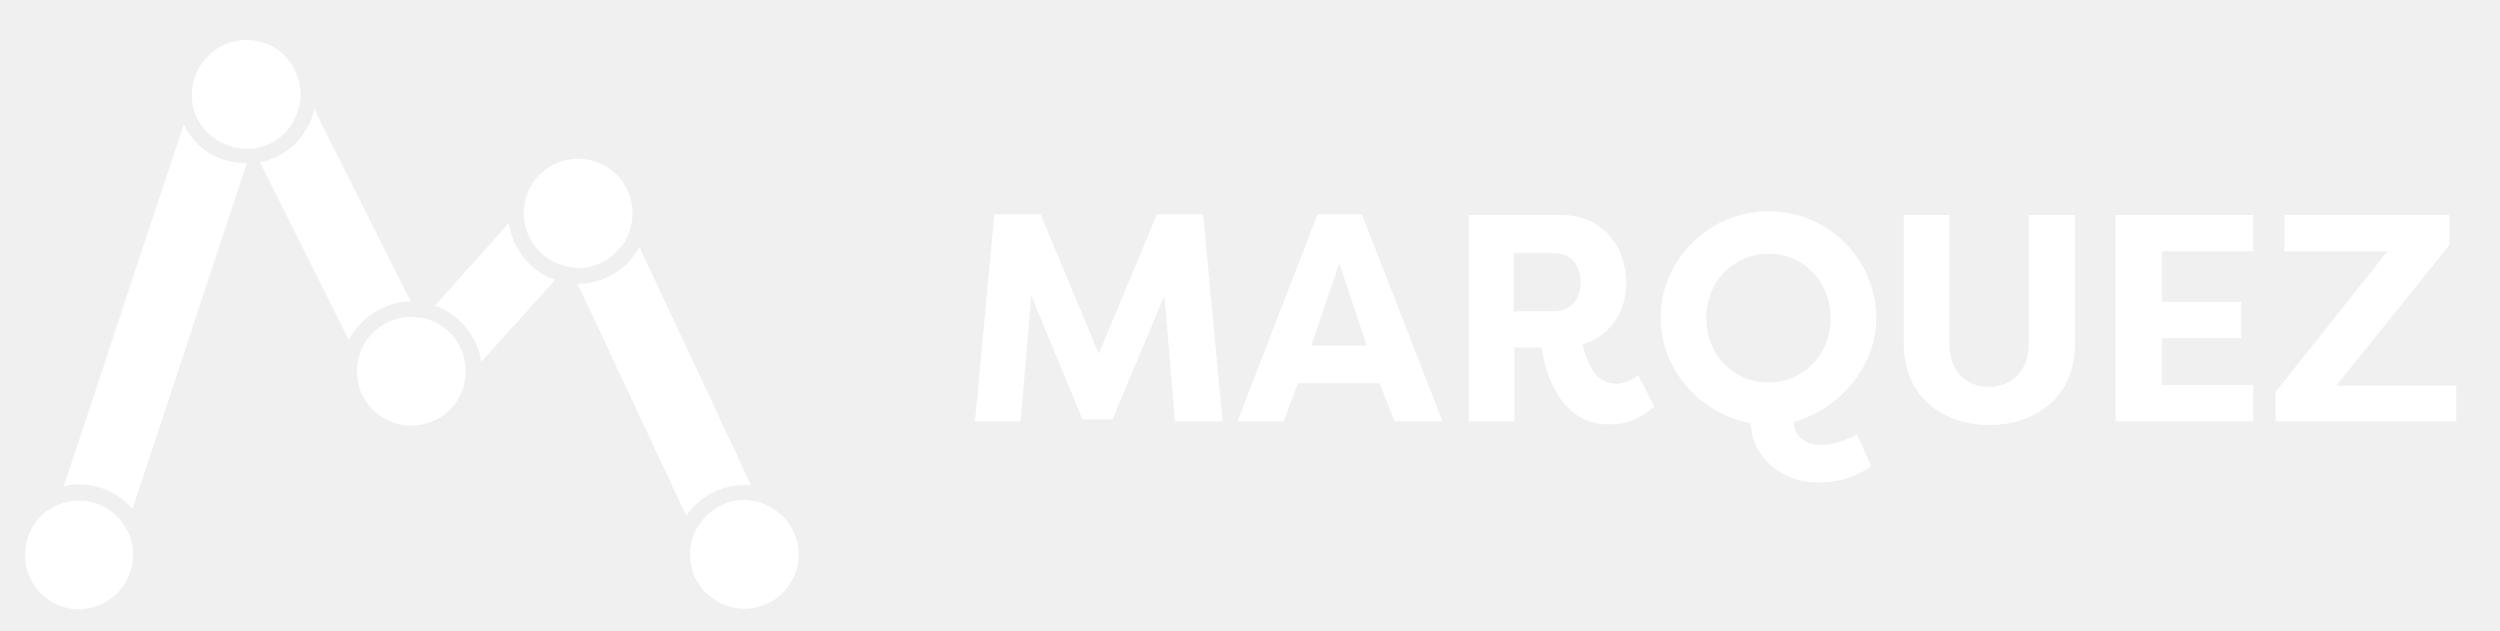
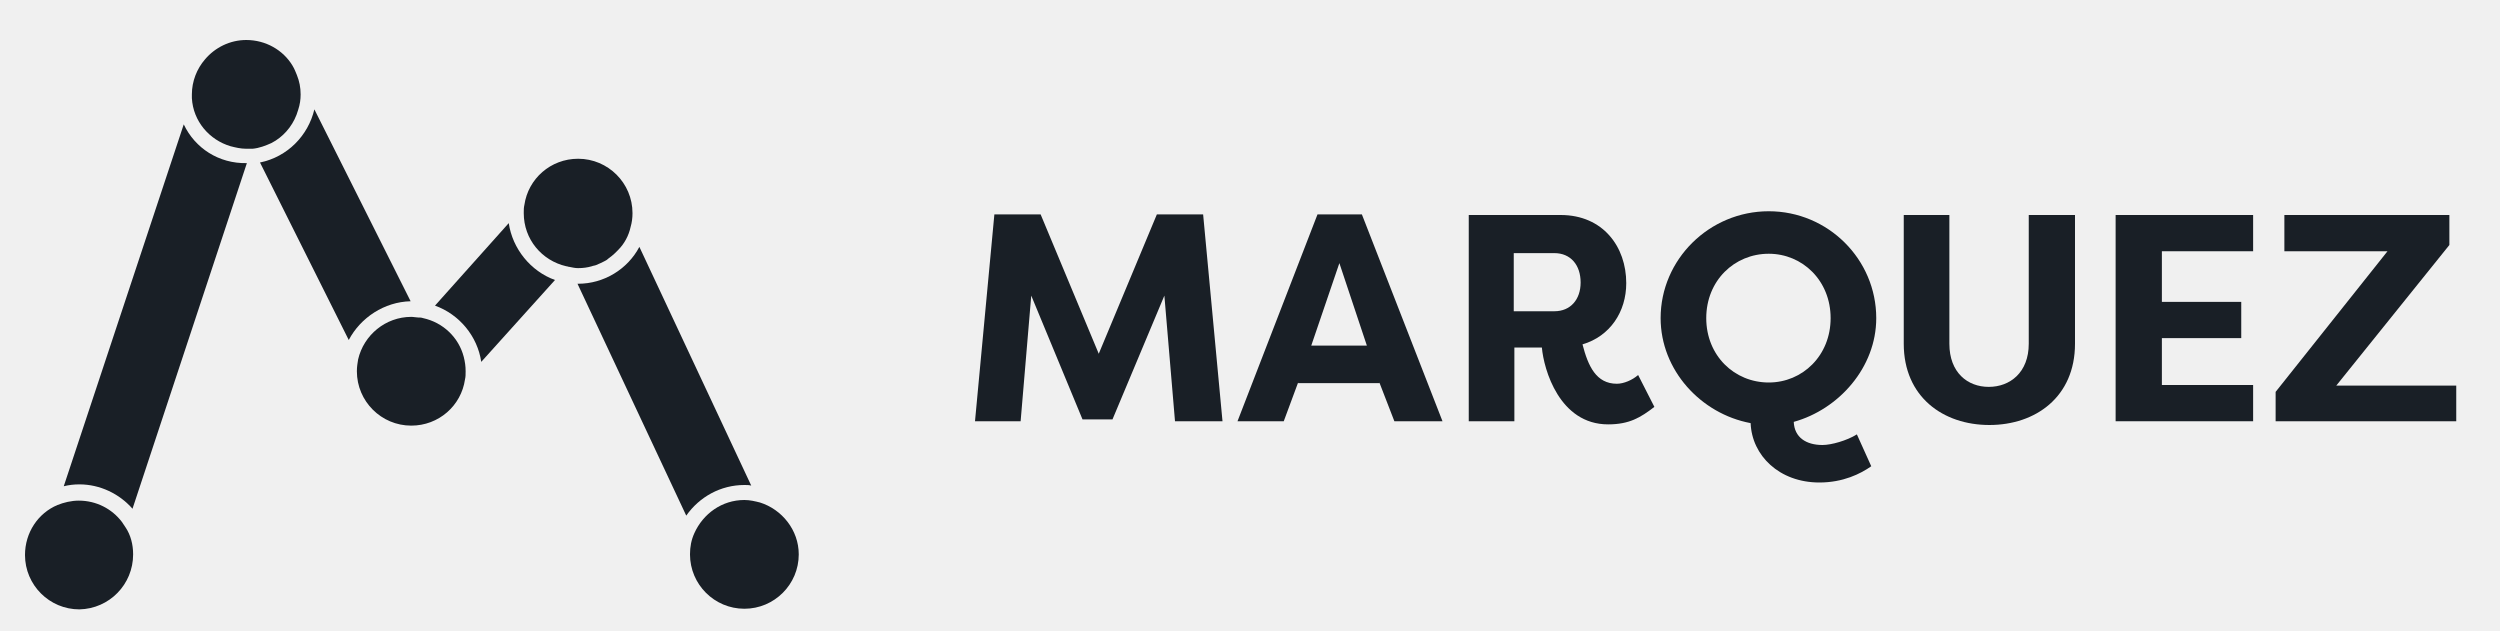
<svg xmlns="http://www.w3.org/2000/svg" version="1.1" id="Layer_1" x="0px" y="0px" viewBox="0 0 400 100.8" style="enable-background:new 0 0 400 100.8;" xml:space="preserve">
  <style type="text/css">
- 	.st0{fill:#FFFFFF;}
- 	.st1{opacity:0.15;fill:#FFFFFF;}
- 	.st2{fill:#00C5DB;}
+ 	
+ 	.st0{fill:#191f26;}
+ 	.st1{opacity:0.15;fill:#191f26;}
+ 	.st2{fill:#409eff;}
	.st3{opacity:0.1;}
- 	.st4{fill:#E6E6E6;}
- 	.st5{fill:#53585A;}
+ 	.st4{fill:#53585A;}
+ 	.st5{fill:#E6E6E6;}
</style>
  <g>
    <path class="st0" d="M173.2,67.1L165,47.3l-1.7,20.1h-7.3l3.1-33.1h7.4l9.3,22.3l9.3-22.3h7.4l3.1,33.1H188l-1.7-20.1L178,67.1   H173.2z" />
    <path class="st0" d="M198,67.4l12.8-33.1h7.1l12.9,33.1h-7.7l-2.4-6.2v0.1h-13v-0.1l-2.3,6.2H198z M209.8,55.3h8.9l-4.4-13.2   L209.8,55.3z" />
    <path class="st0" d="M253.2,55.1c0.9,3.5,2.2,6.3,5.5,6.3c1.1,0,2.5-0.6,3.4-1.4l2.6,5.1c-2.2,1.7-4,2.8-7.4,2.8   c-7.8,0-10.3-8.8-10.6-12.3h-4.4v11.8H235V34.4h14.7c6.8,0,10.5,5.1,10.5,10.9C260.2,49.9,257.6,53.8,253.2,55.1z M248.7,49.8   c2.6,0,4.2-1.9,4.2-4.6c0-2.8-1.6-4.7-4.2-4.7h-6.5v9.3H248.7z" />
    <path class="st0" d="M299.4,74.6c-1.7,1.2-4.5,2.6-8.3,2.6c-6.4,0-10.8-4.3-11-9.5c-8-1.5-14.4-8.5-14.4-16.8   c0-9.4,7.8-17.1,17.3-17.1c9.5,0,17.2,7.7,17.2,17.1c0,7.9-6,14.6-13.2,16.6c0.1,2.5,2,3.7,4.6,3.7c1.4,0,3.9-0.7,5.5-1.7   L299.4,74.6z M283,61.2c5.4,0,9.9-4.3,9.9-10.3s-4.5-10.3-9.9-10.3c-5.5,0-10,4.3-10,10.3S277.5,61.2,283,61.2z" />
    <path class="st0" d="M332,34.4v20.6c0,8.5-6.3,13-13.7,13c-7.4,0-13.7-4.5-13.7-13V34.4h7.3v20.6c0,4.6,2.9,6.9,6.3,6.9   c3.4,0,6.4-2.3,6.4-6.9V34.4H332z" />
    <path class="st0" d="M338.5,67.4V34.4h22v5.8h-14.6v8.1h12.7v5.8h-12.7v7.5h14.6v5.8H338.5z" />
    <path class="st0" d="M393,67.4h-28.9v-4.7L382,40.2h-16.5v-5.8h26.4v4.8l-18.1,22.5H393V67.4z" />
  </g>
  <g>
    <g>
      <path class="st0" d="M65.7,48.2L50.3,17.5c-1,4.2-4.3,7.6-8.7,8.5l14.2,28.4C57.7,50.8,61.5,48.3,65.7,48.2z" />
      <path class="st0" d="M119.1,77.6c0.4,0,0.8,0,1.1,0.1l-17.9-38.2c-1.9,3.6-5.7,5.9-9.8,5.9c0,0-0.1,0-0.1,0l17.4,37.1    C111.9,79.5,115.3,77.6,119.1,77.6z" />
      <path class="st0" d="M81.4,35.7L69.6,48.9c3.9,1.4,6.8,4.9,7.4,9l11.8-13.1C84.9,43.4,82,39.8,81.4,35.7z" />
      <path class="st0" d="M29.4,19.9L10.2,77.8c0.8-0.2,1.6-0.3,2.5-0.3c3.3,0,6.4,1.5,8.5,3.9l18.3-55.3C35,26.2,31.2,23.7,29.4,19.9z    " />
      <path class="st0" d="M21.3,88.7c0-1.6-0.4-3.1-1.2-4.3c-0.2-0.3-0.4-0.6-0.6-0.9c-1.6-2.1-4.1-3.4-6.9-3.4c-1.2,0-2.4,0.3-3.4,0.7    c-3.1,1.3-5.2,4.4-5.2,8c0,4.8,3.9,8.7,8.7,8.7C17.5,97.4,21.3,93.5,21.3,88.7z" />
      <path class="st0" d="M48.1,15.1c0-1.1-0.2-2.1-0.6-3.1c-0.2-0.5-0.4-1-0.7-1.5c-1.5-2.5-4.3-4.1-7.4-4.1c-2.6,0-5,1.2-6.6,3.1    c-1.3,1.5-2.1,3.5-2.1,5.6c0,0.2,0,0.4,0,0.6c0.2,3.7,2.8,6.7,6.2,7.7c0.8,0.2,1.6,0.4,2.5,0.4c0.3,0,0.6,0,0.8,0    c0.1,0,0.2,0,0.2,0c1.1-0.1,2.1-0.5,3-0.9c0.2-0.1,0.5-0.3,0.7-0.4c1.7-1.1,3-2.8,3.6-4.9C48,16.7,48.1,15.9,48.1,15.1z" />
      <path class="st0" d="M67.7,50.9c-0.3-0.1-0.5-0.1-0.8-0.1c-0.3,0-0.7-0.1-1.1-0.1c-4.1,0-7.6,2.9-8.5,6.8    c-0.1,0.6-0.2,1.2-0.2,1.9c0,4.8,3.9,8.7,8.7,8.7c4.4,0,8-3.2,8.6-7.4c0.1-0.4,0.1-0.8,0.1-1.3c0-0.8-0.1-1.5-0.3-2.3    C73.4,54,70.9,51.6,67.7,50.9z" />
      <path class="st0" d="M92.5,42.9c0.8,0,1.5-0.1,2.2-0.3c0.2-0.1,0.5-0.1,0.7-0.2c0.5-0.2,0.9-0.4,1.3-0.6c0.2-0.1,0.4-0.2,0.6-0.4    c0.4-0.3,0.8-0.6,1.1-0.9c0.2-0.2,0.3-0.3,0.5-0.5c1-1,1.7-2.3,2-3.7c0.2-0.7,0.3-1.4,0.3-2.2c0-4.8-3.9-8.7-8.7-8.7    c-4.4,0-8,3.2-8.6,7.4c-0.1,0.4-0.1,0.8-0.1,1.3c0,4.2,2.9,7.6,6.8,8.5c0.2,0,0.3,0.1,0.5,0.1C91.6,42.8,92,42.9,92.5,42.9z" />
      <path class="st0" d="M121.6,80.4c-0.8-0.2-1.6-0.4-2.5-0.4c-3.6,0-6.6,2.2-8,5.3c-0.5,1.1-0.7,2.2-0.7,3.4c0,4.8,3.9,8.7,8.7,8.7    s8.7-3.9,8.7-8.7C127.8,84.8,125.1,81.5,121.6,80.4z" />
    </g>
  </g>
</svg>
